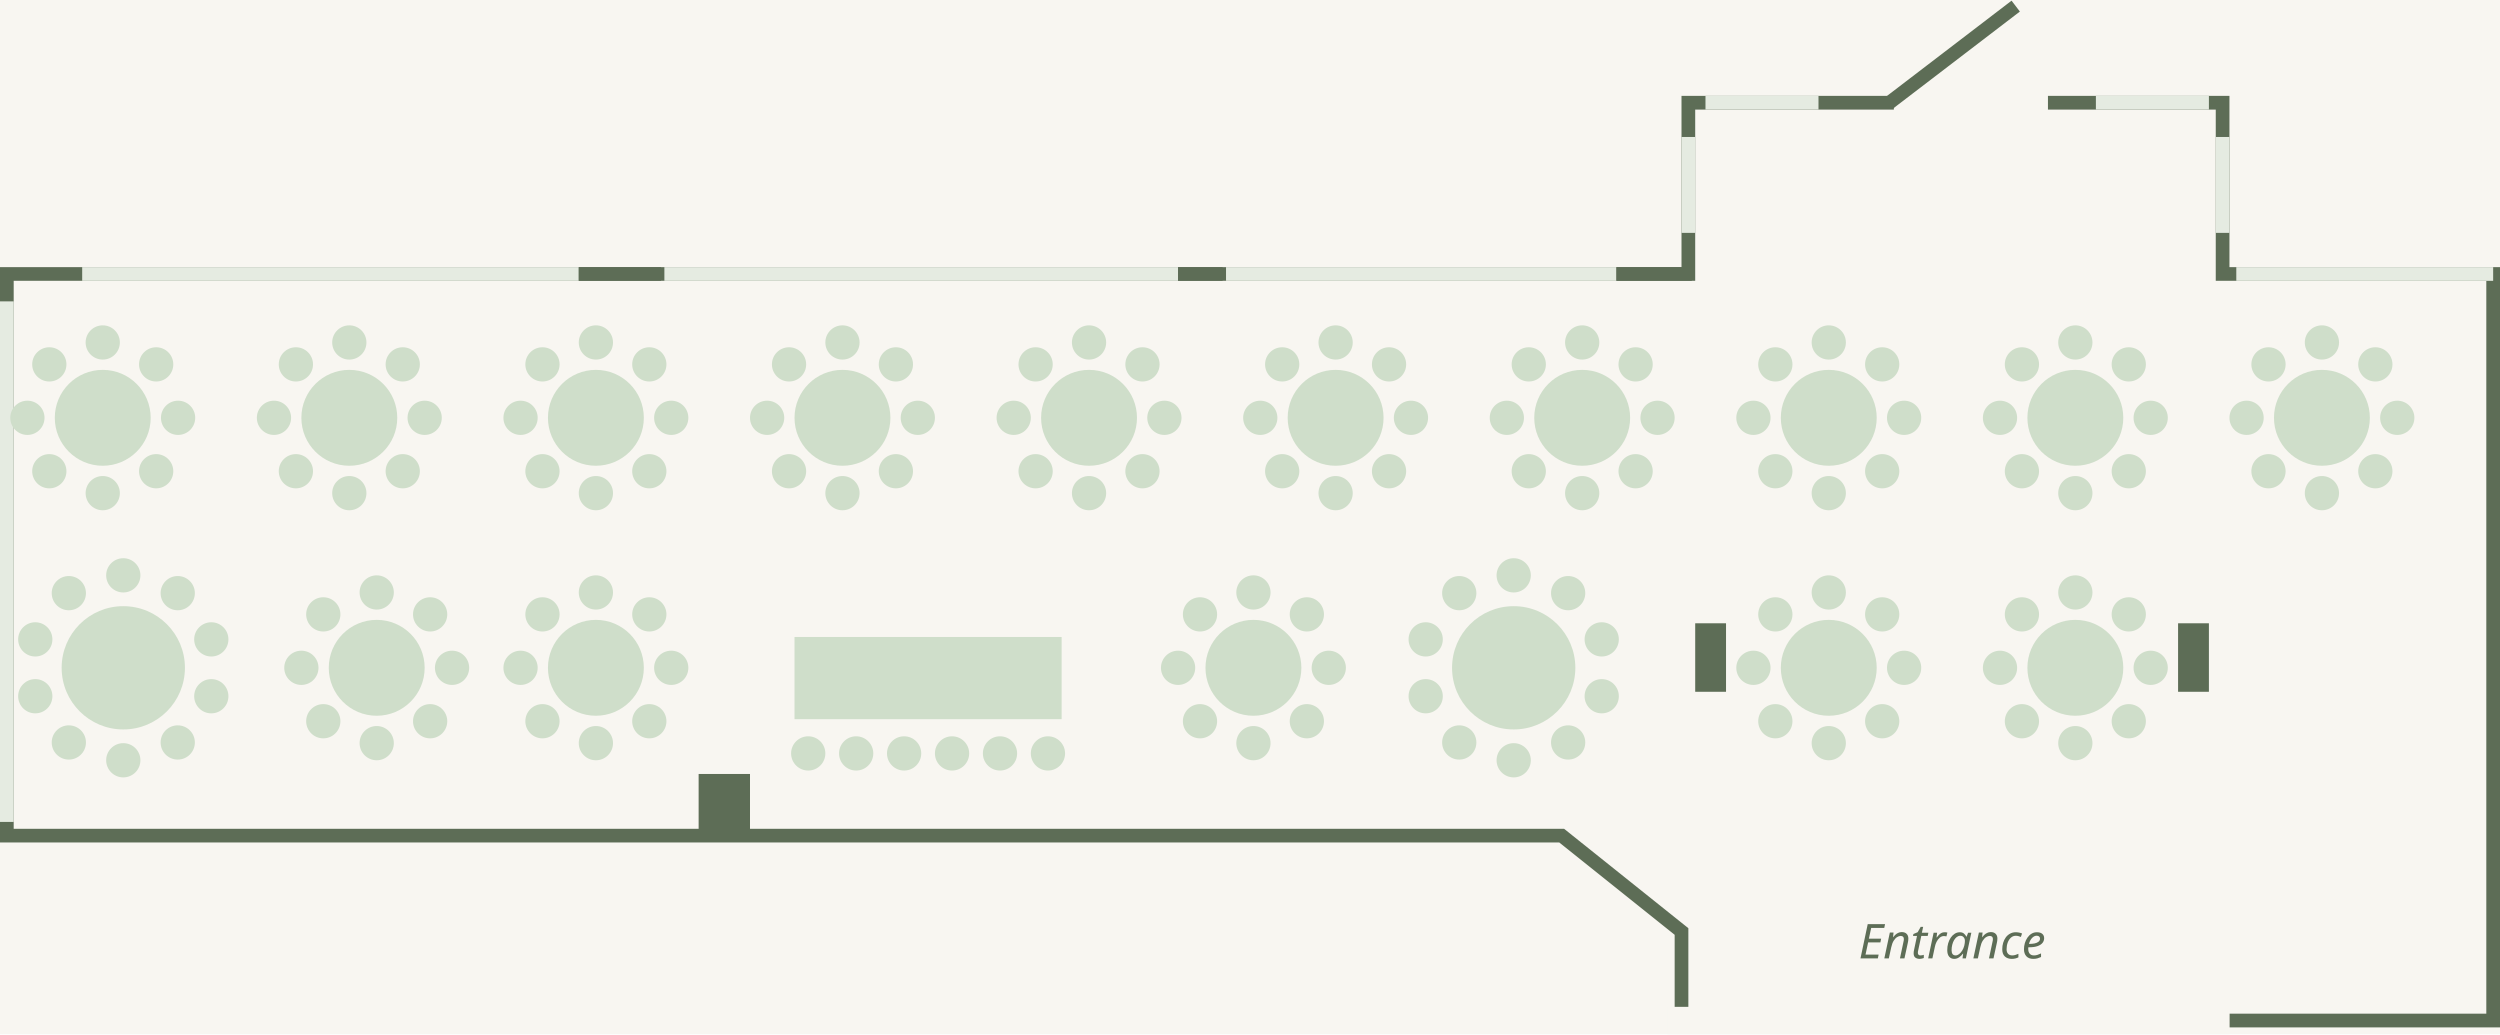
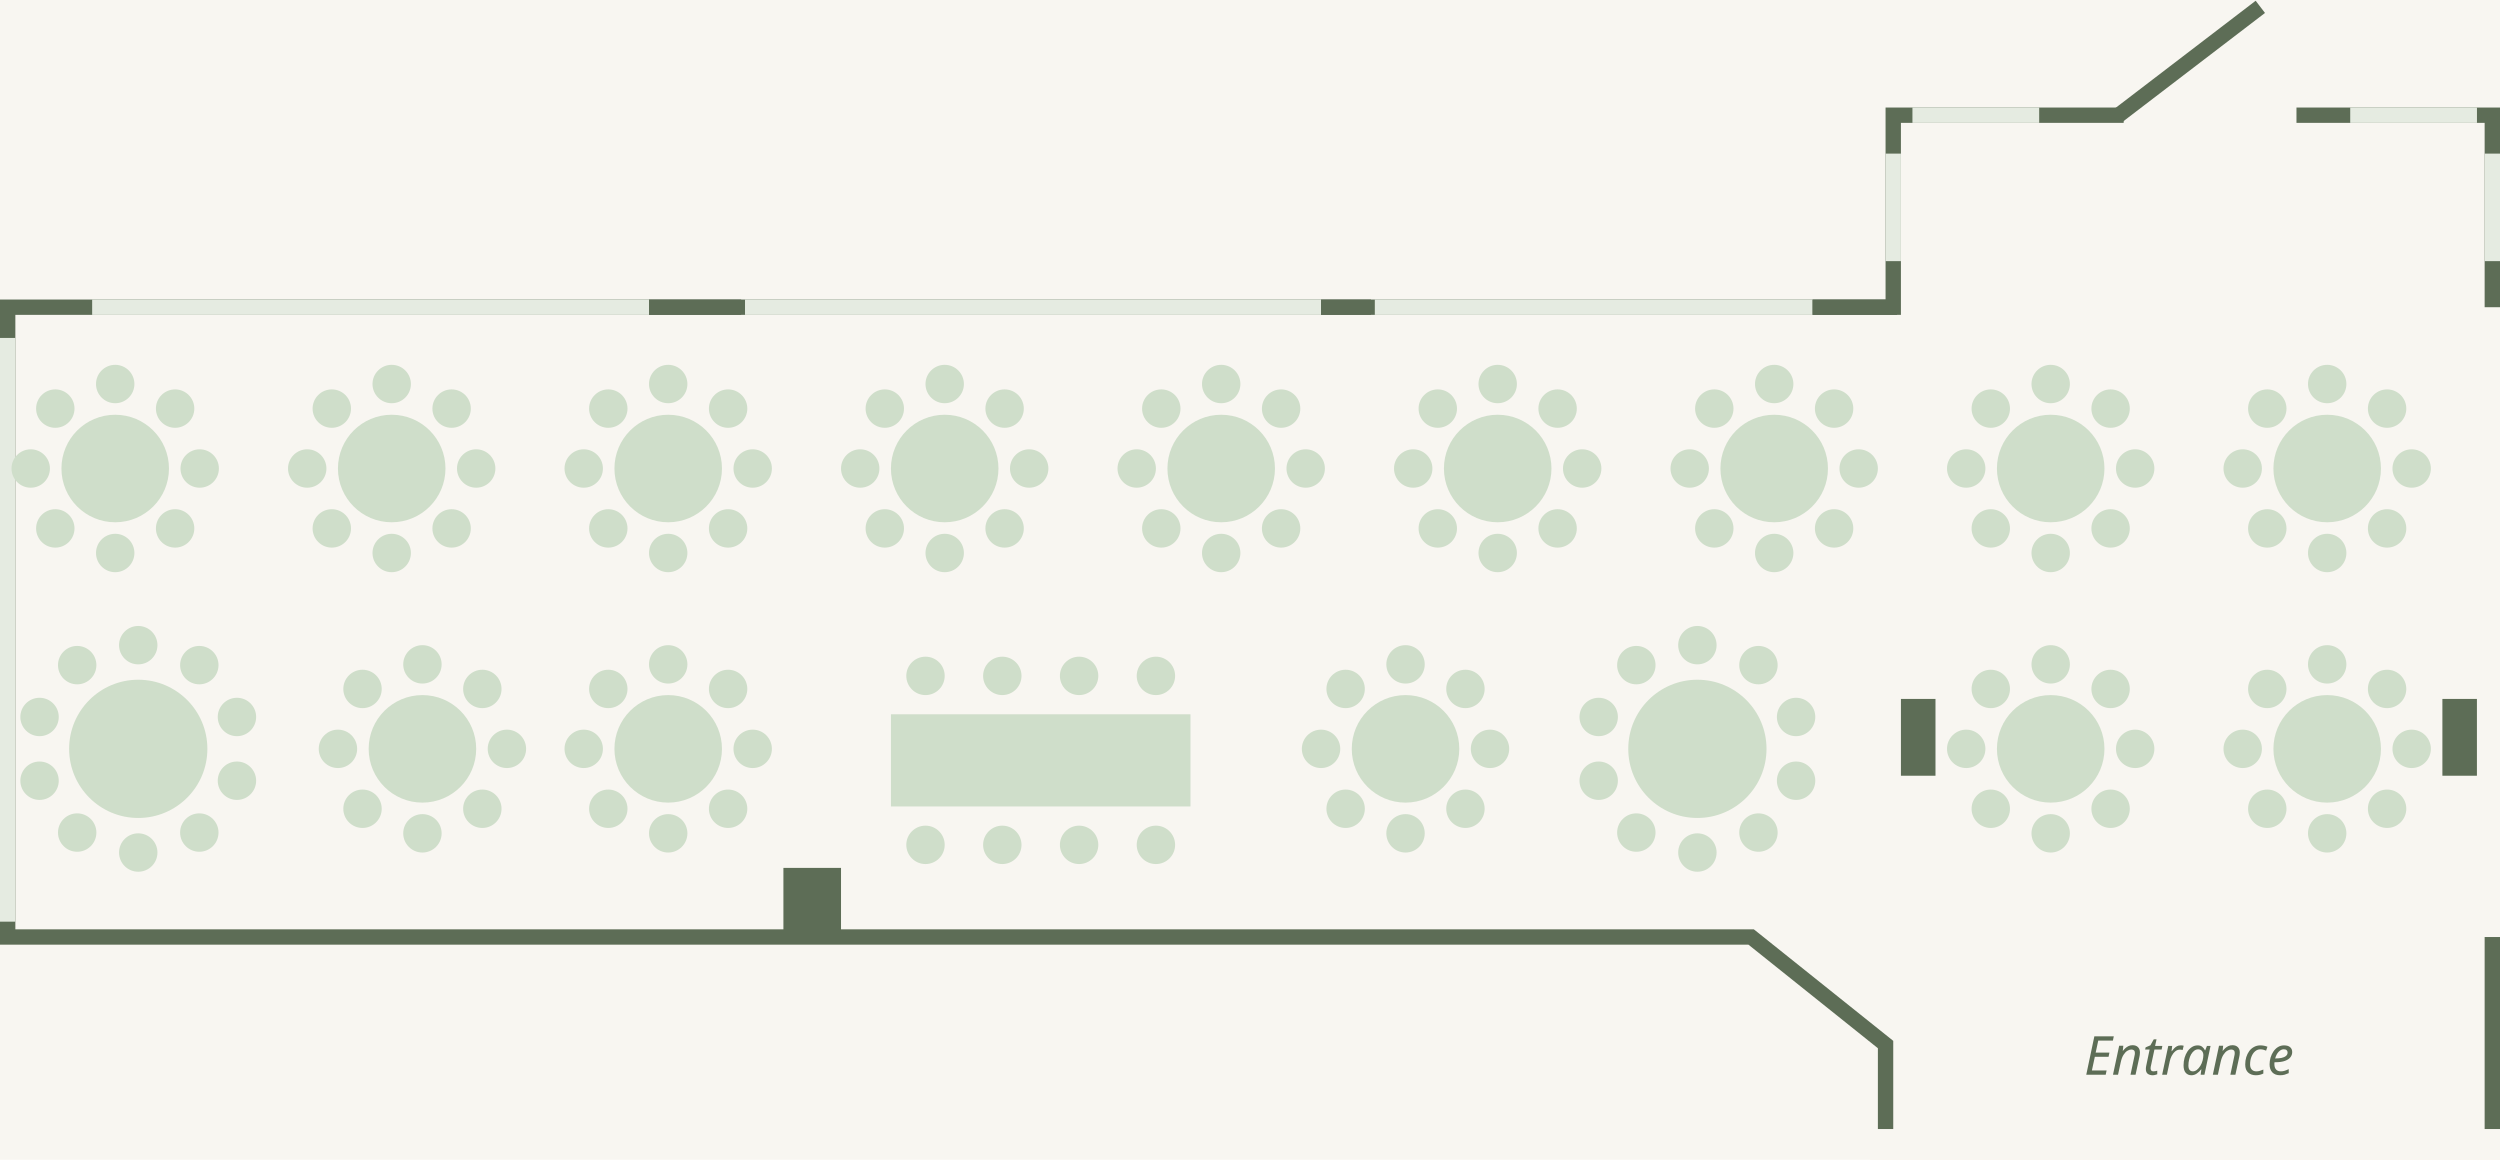
- <svg xmlns="http://www.w3.org/2000/svg" width="730" height="302" viewBox="0 0 730 302">
+ <svg xmlns="http://www.w3.org/2000/svg" width="651" height="302" viewBox="0 0 651 302">
  <rect width="100%" height="100%" fill="#F8F6F1" />
-   <path d="M 2,80 H 493 V 30 H 649 V 80 H 728 V 298 H 491 V 272 L 456,244 H 2 Z" fill="none" stroke="#5D6D56" stroke-width="4" stroke-linejoin="miter" />
+   <path d="M 2,80 H 493 V 30 H 649 V 80 298 H 491 V 272 L 456,244 H 2 Z" fill="none" stroke="#5D6D56" stroke-width="4" stroke-linejoin="miter" />
  <rect x="0" y="88" width="4" height="152" fill="#E5EBE1" />
  <rect x="24" y="78" width="145" height="4" fill="#E5EBE1" />
  <rect x="169" y="78" width="24" height="4" fill="#5D6D56" />
  <rect x="194" y="78" width="150" height="4" fill="#E5EBE1" />
  <rect x="344" y="78" width="13" height="4" fill="#5D6D56" />
  <rect x="358" y="78" width="114" height="4" fill="#E5EBE1" />
  <rect x="472" y="78" width="22" height="4" fill="#5D6D56" />
  <rect x="498" y="28" width="33" height="4" fill="#E5EBE1" />
  <rect x="553" y="27" width="45" height="6" fill="#F8F6F1" />
  <rect x="612" y="28" width="33" height="4" fill="#E5EBE1" />
  <rect x="647" y="40" width="4" height="28" fill="#E5EBE1" />
  <rect x="491" y="40" width="4" height="28" fill="#E5EBE1" />
-   <rect x="653" y="78" width="75" height="4" fill="#E5EBE1" />
  <rect x="204" y="226" width="15" height="17" fill="#5D6D56" />
  <rect x="495" y="182" width="9" height="20" fill="#5D6D56" />
  <rect x="636" y="182" width="9" height="20" fill="#5D6D56" />
  <line x1="553" y1="29" x2="587" y2="3" stroke="#5D6D56" stroke-width="4" stroke-linecap="square" />
  <g class="round-table" id="top-round-table-1">
    <circle id="table-1-seat-1" cx="30.0" cy="100.0" r="5" fill="#CFDECA" stroke="none" stroke-width="0" />
    <circle id="table-1-seat-2" cx="45.6" cy="106.4" r="5" fill="#CFDECA" stroke="none" stroke-width="0" />
    <circle id="table-1-seat-3" cx="52.0" cy="122.0" r="5" fill="#CFDECA" stroke="none" stroke-width="0" />
    <circle id="table-1-seat-4" cx="45.6" cy="137.6" r="5" fill="#CFDECA" stroke="none" stroke-width="0" />
    <circle id="table-1-seat-5" cx="30.0" cy="144.0" r="5" fill="#CFDECA" stroke="none" stroke-width="0" />
    <circle id="table-1-seat-6" cx="14.4" cy="137.6" r="5" fill="#CFDECA" stroke="none" stroke-width="0" />
    <circle id="table-1-seat-7" cx="8.0" cy="122.0" r="5" fill="#CFDECA" stroke="none" stroke-width="0" />
    <circle id="table-1-seat-8" cx="14.4" cy="106.4" r="5" fill="#CFDECA" stroke="none" stroke-width="0" />
    <circle cx="30.0" cy="122.0" r="14" fill="#CFDECA" stroke="none" stroke-width="0" />
  </g>
  <g class="round-table" id="top-round-table-3">
    <circle id="table-3-seat-1" cx="102" cy="100" r="5" fill="#CFDECA" stroke="none" stroke-width="0" />
    <circle id="table-3-seat-2" cx="117.6" cy="106.4" r="5" fill="#CFDECA" stroke="none" stroke-width="0" />
    <circle id="table-3-seat-3" cx="124" cy="122" r="5" fill="#CFDECA" stroke="none" stroke-width="0" />
    <circle id="table-3-seat-4" cx="117.6" cy="137.6" r="5" fill="#CFDECA" stroke="none" stroke-width="0" />
    <circle id="table-3-seat-5" cx="102" cy="144" r="5" fill="#CFDECA" stroke="none" stroke-width="0" />
    <circle id="table-3-seat-6" cx="86.4" cy="137.6" r="5" fill="#CFDECA" stroke="none" stroke-width="0" />
    <circle id="table-3-seat-7" cx="80" cy="122" r="5" fill="#CFDECA" stroke="none" stroke-width="0" />
    <circle id="table-3-seat-8" cx="86.4" cy="106.4" r="5" fill="#CFDECA" stroke="none" stroke-width="0" />
    <circle cx="102" cy="122" r="14" fill="#CFDECA" stroke="none" stroke-width="0" />
  </g>
  <g class="round-table" id="top-round-table-5">
    <circle id="table-5-seat-1" cx="174" cy="100" r="5" fill="#CFDECA" stroke="none" stroke-width="0" />
    <circle id="table-5-seat-2" cx="189.6" cy="106.4" r="5" fill="#CFDECA" stroke="none" stroke-width="0" />
    <circle id="table-5-seat-3" cx="196" cy="122" r="5" fill="#CFDECA" stroke="none" stroke-width="0" />
    <circle id="table-5-seat-4" cx="189.6" cy="137.6" r="5" fill="#CFDECA" stroke="none" stroke-width="0" />
    <circle id="table-5-seat-5" cx="174" cy="144" r="5" fill="#CFDECA" stroke="none" stroke-width="0" />
    <circle id="table-5-seat-6" cx="158.4" cy="137.6" r="5" fill="#CFDECA" stroke="none" stroke-width="0" />
    <circle id="table-5-seat-7" cx="152" cy="122" r="5" fill="#CFDECA" stroke="none" stroke-width="0" />
    <circle id="table-5-seat-8" cx="158.4" cy="106.4" r="5" fill="#CFDECA" stroke="none" stroke-width="0" />
    <circle cx="174" cy="122" r="14" fill="#CFDECA" stroke="none" stroke-width="0" />
  </g>
  <g class="round-table" id="top-round-table-7">
    <circle id="table-7-seat-1" cx="246" cy="100" r="5" fill="#CFDECA" stroke="none" stroke-width="0" />
    <circle id="table-7-seat-2" cx="261.6" cy="106.4" r="5" fill="#CFDECA" stroke="none" stroke-width="0" />
    <circle id="table-7-seat-3" cx="268" cy="122" r="5" fill="#CFDECA" stroke="none" stroke-width="0" />
    <circle id="table-7-seat-4" cx="261.6" cy="137.6" r="5" fill="#CFDECA" stroke="none" stroke-width="0" />
    <circle id="table-7-seat-5" cx="246" cy="144" r="5" fill="#CFDECA" stroke="none" stroke-width="0" />
    <circle id="table-7-seat-6" cx="230.4" cy="137.6" r="5" fill="#CFDECA" stroke="none" stroke-width="0" />
    <circle id="table-7-seat-7" cx="224" cy="122" r="5" fill="#CFDECA" stroke="none" stroke-width="0" />
    <circle id="table-7-seat-8" cx="230.4" cy="106.4" r="5" fill="#CFDECA" stroke="none" stroke-width="0" />
    <circle cx="246" cy="122" r="14" fill="#CFDECA" stroke="none" stroke-width="0" />
  </g>
  <g class="round-table" id="top-round-table-8">
    <circle id="table-8-seat-1" cx="318" cy="100" r="5" fill="#CFDECA" stroke="none" stroke-width="0" />
    <circle id="table-8-seat-2" cx="333.6" cy="106.4" r="5" fill="#CFDECA" stroke="none" stroke-width="0" />
    <circle id="table-8-seat-3" cx="340" cy="122" r="5" fill="#CFDECA" stroke="none" stroke-width="0" />
    <circle id="table-8-seat-4" cx="333.6" cy="137.6" r="5" fill="#CFDECA" stroke="none" stroke-width="0" />
    <circle id="table-8-seat-5" cx="318" cy="144" r="5" fill="#CFDECA" stroke="none" stroke-width="0" />
    <circle id="table-8-seat-6" cx="302.4" cy="137.6" r="5" fill="#CFDECA" stroke="none" stroke-width="0" />
    <circle id="table-8-seat-7" cx="296" cy="122" r="5" fill="#CFDECA" stroke="none" stroke-width="0" />
    <circle id="table-8-seat-8" cx="302.4" cy="106.4" r="5" fill="#CFDECA" stroke="none" stroke-width="0" />
    <circle cx="318" cy="122" r="14" fill="#CFDECA" stroke="none" stroke-width="0" />
  </g>
  <g class="round-table" id="top-round-table-10">
    <circle id="table-10-seat-1" cx="390" cy="100" r="5" fill="#CFDECA" stroke="none" stroke-width="0" />
    <circle id="table-10-seat-2" cx="405.6" cy="106.4" r="5" fill="#CFDECA" stroke="none" stroke-width="0" />
    <circle id="table-10-seat-3" cx="412" cy="122" r="5" fill="#CFDECA" stroke="none" stroke-width="0" />
    <circle id="table-10-seat-4" cx="405.6" cy="137.6" r="5" fill="#CFDECA" stroke="none" stroke-width="0" />
    <circle id="table-10-seat-5" cx="390" cy="144" r="5" fill="#CFDECA" stroke="none" stroke-width="0" />
    <circle id="table-10-seat-6" cx="374.4" cy="137.6" r="5" fill="#CFDECA" stroke="none" stroke-width="0" />
    <circle id="table-10-seat-7" cx="368" cy="122" r="5" fill="#CFDECA" stroke="none" stroke-width="0" />
    <circle id="table-10-seat-8" cx="374.4" cy="106.4" r="5" fill="#CFDECA" stroke="none" stroke-width="0" />
    <circle cx="390" cy="122" r="14" fill="#CFDECA" stroke="none" stroke-width="0" />
  </g>
  <g class="round-table" id="top-round-table-12">
    <circle id="table-12-seat-1" cx="462" cy="100" r="5" fill="#CFDECA" stroke="none" stroke-width="0" />
    <circle id="table-12-seat-2" cx="477.6" cy="106.4" r="5" fill="#CFDECA" stroke="none" stroke-width="0" />
    <circle id="table-12-seat-3" cx="484" cy="122" r="5" fill="#CFDECA" stroke="none" stroke-width="0" />
    <circle id="table-12-seat-4" cx="477.6" cy="137.6" r="5" fill="#CFDECA" stroke="none" stroke-width="0" />
    <circle id="table-12-seat-5" cx="462" cy="144" r="5" fill="#CFDECA" stroke="none" stroke-width="0" />
    <circle id="table-12-seat-6" cx="446.4" cy="137.6" r="5" fill="#CFDECA" stroke="none" stroke-width="0" />
    <circle id="table-12-seat-7" cx="440" cy="122" r="5" fill="#CFDECA" stroke="none" stroke-width="0" />
    <circle id="table-12-seat-8" cx="446.4" cy="106.4" r="5" fill="#CFDECA" stroke="none" stroke-width="0" />
    <circle cx="462" cy="122" r="14" fill="#CFDECA" stroke="none" stroke-width="0" />
  </g>
  <g class="round-table" id="top-round-table-14">
    <circle id="table-14-seat-1" cx="534" cy="100" r="5" fill="#CFDECA" stroke="none" stroke-width="0" />
    <circle id="table-14-seat-2" cx="549.6" cy="106.4" r="5" fill="#CFDECA" stroke="none" stroke-width="0" />
    <circle id="table-14-seat-3" cx="556" cy="122" r="5" fill="#CFDECA" stroke="none" stroke-width="0" />
    <circle id="table-14-seat-4" cx="549.6" cy="137.6" r="5" fill="#CFDECA" stroke="none" stroke-width="0" />
    <circle id="table-14-seat-5" cx="534" cy="144" r="5" fill="#CFDECA" stroke="none" stroke-width="0" />
    <circle id="table-14-seat-6" cx="518.4" cy="137.6" r="5" fill="#CFDECA" stroke="none" stroke-width="0" />
    <circle id="table-14-seat-7" cx="512" cy="122" r="5" fill="#CFDECA" stroke="none" stroke-width="0" />
    <circle id="table-14-seat-8" cx="518.4" cy="106.4" r="5" fill="#CFDECA" stroke="none" stroke-width="0" />
    <circle cx="534" cy="122" r="14" fill="#CFDECA" stroke="none" stroke-width="0" />
  </g>
  <g class="round-table" id="top-round-table-16">
    <circle id="table-16-seat-1" cx="606" cy="100" r="5" fill="#CFDECA" stroke="none" stroke-width="0" />
    <circle id="table-16-seat-2" cx="621.6" cy="106.4" r="5" fill="#CFDECA" stroke="none" stroke-width="0" />
    <circle id="table-16-seat-3" cx="628" cy="122" r="5" fill="#CFDECA" stroke="none" stroke-width="0" />
    <circle id="table-16-seat-4" cx="621.6" cy="137.6" r="5" fill="#CFDECA" stroke="none" stroke-width="0" />
    <circle id="table-16-seat-5" cx="606" cy="144" r="5" fill="#CFDECA" stroke="none" stroke-width="0" />
    <circle id="table-16-seat-6" cx="590.4" cy="137.6" r="5" fill="#CFDECA" stroke="none" stroke-width="0" />
    <circle id="table-16-seat-7" cx="584" cy="122" r="5" fill="#CFDECA" stroke="none" stroke-width="0" />
    <circle id="table-16-seat-8" cx="590.4" cy="106.4" r="5" fill="#CFDECA" stroke="none" stroke-width="0" />
    <circle cx="606" cy="122" r="14" fill="#CFDECA" stroke="none" stroke-width="0" />
  </g>
-   <g class="round-table" id="top-round-table-17">
-     <circle id="table-17-seat-1" cx="678" cy="100" r="5" fill="#CFDECA" stroke="none" stroke-width="0" />
-     <circle id="table-17-seat-2" cx="693.6" cy="106.4" r="5" fill="#CFDECA" stroke="none" stroke-width="0" />
-     <circle id="table-17-seat-3" cx="700" cy="122" r="5" fill="#CFDECA" stroke="none" stroke-width="0" />
-     <circle id="table-17-seat-4" cx="693.6" cy="137.6" r="5" fill="#CFDECA" stroke="none" stroke-width="0" />
-     <circle id="table-17-seat-5" cx="678" cy="144" r="5" fill="#CFDECA" stroke="none" stroke-width="0" />
-     <circle id="table-17-seat-6" cx="662.4" cy="137.6" r="5" fill="#CFDECA" stroke="none" stroke-width="0" />
-     <circle id="table-17-seat-7" cx="656" cy="122" r="5" fill="#CFDECA" stroke="none" stroke-width="0" />
-     <circle id="table-17-seat-8" cx="662.4" cy="106.4" r="5" fill="#CFDECA" stroke="none" stroke-width="0" />
-     <circle cx="678" cy="122" r="14" fill="#CFDECA" stroke="none" stroke-width="0" />
-   </g>
  <g class="round-table" id="bottom-large-round-table-2">
    <circle id="table-2-seat-1" cx="36" cy="168" r="5" fill="#CFDECA" stroke="none" stroke-width="0" />
    <circle id="table-2-seat-2" cx="51.9" cy="173.2" r="5" fill="#CFDECA" stroke="none" stroke-width="0" />
    <circle id="table-2-seat-3" cx="61.7" cy="186.7" r="5" fill="#CFDECA" stroke="none" stroke-width="0" />
    <circle id="table-2-seat-4" cx="61.7" cy="203.3" r="5" fill="#CFDECA" stroke="none" stroke-width="0" />
    <circle id="table-2-seat-5" cx="51.9" cy="216.8" r="5" fill="#CFDECA" stroke="none" stroke-width="0" />
    <circle id="table-2-seat-6" cx="36" cy="222" r="5" fill="#CFDECA" stroke="none" stroke-width="0" />
    <circle id="table-2-seat-7" cx="20.1" cy="216.8" r="5" fill="#CFDECA" stroke="none" stroke-width="0" />
    <circle id="table-2-seat-8" cx="10.3" cy="203.3" r="5" fill="#CFDECA" stroke="none" stroke-width="0" />
    <circle id="table-2-seat-9" cx="10.3" cy="186.7" r="5" fill="#CFDECA" stroke="none" stroke-width="0" />
    <circle id="table-2-seat-10" cx="20.1" cy="173.2" r="5" fill="#CFDECA" stroke="none" stroke-width="0" />
    <circle cx="36" cy="195" r="18" fill="#CFDECA" stroke="none" stroke-width="0" />
  </g>
  <g class="round-table" id="bottom-small-round-table-4">
    <circle id="table-4-seat-1" cx="110" cy="173" r="5" fill="#CFDECA" stroke="none" stroke-width="0" />
    <circle id="table-4-seat-2" cx="125.6" cy="179.4" r="5" fill="#CFDECA" stroke="none" stroke-width="0" />
    <circle id="table-4-seat-3" cx="132" cy="195" r="5" fill="#CFDECA" stroke="none" stroke-width="0" />
    <circle id="table-4-seat-4" cx="125.6" cy="210.6" r="5" fill="#CFDECA" stroke="none" stroke-width="0" />
    <circle id="table-4-seat-5" cx="110" cy="217" r="5" fill="#CFDECA" stroke="none" stroke-width="0" />
    <circle id="table-4-seat-6" cx="94.4" cy="210.6" r="5" fill="#CFDECA" stroke="none" stroke-width="0" />
    <circle id="table-4-seat-7" cx="88" cy="195" r="5" fill="#CFDECA" stroke="none" stroke-width="0" />
    <circle id="table-4-seat-8" cx="94.4" cy="179.4" r="5" fill="#CFDECA" stroke="none" stroke-width="0" />
    <circle cx="110" cy="195" r="14" fill="#CFDECA" stroke="none" stroke-width="0" />
  </g>
  <g class="round-table" id="bottom-small-round-table-6">
    <circle id="table-6-seat-1" cx="174" cy="173" r="5" fill="#CFDECA" stroke="none" stroke-width="0" />
    <circle id="table-6-seat-2" cx="189.6" cy="179.4" r="5" fill="#CFDECA" stroke="none" stroke-width="0" />
    <circle id="table-6-seat-3" cx="196" cy="195" r="5" fill="#CFDECA" stroke="none" stroke-width="0" />
    <circle id="table-6-seat-4" cx="189.6" cy="210.6" r="5" fill="#CFDECA" stroke="none" stroke-width="0" />
    <circle id="table-6-seat-5" cx="174" cy="217" r="5" fill="#CFDECA" stroke="none" stroke-width="0" />
    <circle id="table-6-seat-6" cx="158.4" cy="210.6" r="5" fill="#CFDECA" stroke="none" stroke-width="0" />
    <circle id="table-6-seat-7" cx="152" cy="195" r="5" fill="#CFDECA" stroke="none" stroke-width="0" />
    <circle id="table-6-seat-8" cx="158.4" cy="179.4" r="5" fill="#CFDECA" stroke="none" stroke-width="0" />
    <circle cx="174" cy="195" r="14" fill="#CFDECA" stroke="none" stroke-width="0" />
  </g>
  <g class="round-table" id="bottom-small-round-table-9">
    <circle id="table-9-seat-1" cx="366" cy="173" r="5" fill="#CFDECA" stroke="none" stroke-width="0" />
    <circle id="table-9-seat-2" cx="381.6" cy="179.4" r="5" fill="#CFDECA" stroke="none" stroke-width="0" />
    <circle id="table-9-seat-3" cx="388" cy="195" r="5" fill="#CFDECA" stroke="none" stroke-width="0" />
    <circle id="table-9-seat-4" cx="381.6" cy="210.6" r="5" fill="#CFDECA" stroke="none" stroke-width="0" />
    <circle id="table-9-seat-5" cx="366" cy="217" r="5" fill="#CFDECA" stroke="none" stroke-width="0" />
    <circle id="table-9-seat-6" cx="350.4" cy="210.6" r="5" fill="#CFDECA" stroke="none" stroke-width="0" />
    <circle id="table-9-seat-7" cx="344" cy="195" r="5" fill="#CFDECA" stroke="none" stroke-width="0" />
    <circle id="table-9-seat-8" cx="350.4" cy="179.4" r="5" fill="#CFDECA" stroke="none" stroke-width="0" />
    <circle cx="366" cy="195" r="14" fill="#CFDECA" stroke="none" stroke-width="0" />
  </g>
  <g class="round-table" id="bottom-large-round-table-11">
    <circle id="table-11-seat-1" cx="442" cy="168" r="5" fill="#CFDECA" stroke="none" stroke-width="0" />
    <circle id="table-11-seat-2" cx="457.9" cy="173.2" r="5" fill="#CFDECA" stroke="none" stroke-width="0" />
    <circle id="table-11-seat-3" cx="467.7" cy="186.7" r="5" fill="#CFDECA" stroke="none" stroke-width="0" />
    <circle id="table-11-seat-4" cx="467.7" cy="203.3" r="5" fill="#CFDECA" stroke="none" stroke-width="0" />
    <circle id="table-11-seat-5" cx="457.9" cy="216.8" r="5" fill="#CFDECA" stroke="none" stroke-width="0" />
    <circle id="table-11-seat-6" cx="442" cy="222" r="5" fill="#CFDECA" stroke="none" stroke-width="0" />
    <circle id="table-11-seat-7" cx="426.1" cy="216.8" r="5" fill="#CFDECA" stroke="none" stroke-width="0" />
    <circle id="table-11-seat-8" cx="416.3" cy="203.3" r="5" fill="#CFDECA" stroke="none" stroke-width="0" />
    <circle id="table-11-seat-9" cx="416.3" cy="186.7" r="5" fill="#CFDECA" stroke="none" stroke-width="0" />
    <circle id="table-11-seat-10" cx="426.1" cy="173.2" r="5" fill="#CFDECA" stroke="none" stroke-width="0" />
    <circle cx="442" cy="195" r="18" fill="#CFDECA" stroke="none" stroke-width="0" />
  </g>
  <g class="round-table" id="bottom-small-round-table-13">
    <circle id="table-13-seat-1" cx="534" cy="173" r="5" fill="#CFDECA" stroke="none" stroke-width="0" />
    <circle id="table-13-seat-2" cx="549.6" cy="179.4" r="5" fill="#CFDECA" stroke="none" stroke-width="0" />
    <circle id="table-13-seat-3" cx="556" cy="195" r="5" fill="#CFDECA" stroke="none" stroke-width="0" />
    <circle id="table-13-seat-4" cx="549.6" cy="210.6" r="5" fill="#CFDECA" stroke="none" stroke-width="0" />
    <circle id="table-13-seat-5" cx="534" cy="217" r="5" fill="#CFDECA" stroke="none" stroke-width="0" />
    <circle id="table-13-seat-6" cx="518.4" cy="210.6" r="5" fill="#CFDECA" stroke="none" stroke-width="0" />
    <circle id="table-13-seat-7" cx="512" cy="195" r="5" fill="#CFDECA" stroke="none" stroke-width="0" />
    <circle id="table-13-seat-8" cx="518.4" cy="179.4" r="5" fill="#CFDECA" stroke="none" stroke-width="0" />
    <circle cx="534" cy="195" r="14" fill="#CFDECA" stroke="none" stroke-width="0" />
  </g>
  <g class="round-table" id="bottom-small-round-table-15">
    <circle id="table-15-seat-1" cx="606" cy="173" r="5" fill="#CFDECA" stroke="none" stroke-width="0" />
    <circle id="table-15-seat-2" cx="621.6" cy="179.4" r="5" fill="#CFDECA" stroke="none" stroke-width="0" />
    <circle id="table-15-seat-3" cx="628" cy="195" r="5" fill="#CFDECA" stroke="none" stroke-width="0" />
    <circle id="table-15-seat-4" cx="621.6" cy="210.6" r="5" fill="#CFDECA" stroke="none" stroke-width="0" />
    <circle id="table-15-seat-5" cx="606" cy="217" r="5" fill="#CFDECA" stroke="none" stroke-width="0" />
    <circle id="table-15-seat-6" cx="590.4" cy="210.6" r="5" fill="#CFDECA" stroke="none" stroke-width="0" />
    <circle id="table-15-seat-7" cx="584" cy="195" r="5" fill="#CFDECA" stroke="none" stroke-width="0" />
    <circle id="table-15-seat-8" cx="590.4" cy="179.4" r="5" fill="#CFDECA" stroke="none" stroke-width="0" />
    <circle cx="606" cy="195" r="14" fill="#CFDECA" stroke="none" stroke-width="0" />
  </g>
-   <g class="rectangular-table" id="rectangular-table-18">
-     <circle id="table-18-seat-1" cx="236" cy="220" r="5" fill="#CFDECA" stroke="none" stroke-width="0" />
-     <circle id="table-18-seat-2" cx="250" cy="220" r="5" fill="#CFDECA" stroke="none" stroke-width="0" />
-     <circle id="table-18-seat-3" cx="264" cy="220" r="5" fill="#CFDECA" stroke="none" stroke-width="0" />
-     <circle id="table-18-seat-4" cx="278" cy="220" r="5" fill="#CFDECA" stroke="none" stroke-width="0" />
-     <circle id="table-18-seat-5" cx="292" cy="220" r="5" fill="#CFDECA" stroke="none" stroke-width="0" />
-     <circle id="table-18-seat-6" cx="306" cy="220" r="5" fill="#CFDECA" stroke="none" stroke-width="0" />
+   <g class="rectangular-table" id="rectangular-table-17">
+     <circle id="table-17-seat-1" cx="241" cy="176" r="5" fill="#CFDECA" stroke="none" stroke-width="0" />
+     <circle id="table-17-seat-2" cx="261" cy="176" r="5" fill="#CFDECA" stroke="none" stroke-width="0" />
+     <circle id="table-17-seat-3" cx="281" cy="176" r="5" fill="#CFDECA" stroke="none" stroke-width="0" />
+     <circle id="table-17-seat-4" cx="301" cy="176" r="5" fill="#CFDECA" stroke="none" stroke-width="0" />
+     <circle id="table-17-seat-5" cx="241" cy="220" r="5" fill="#CFDECA" stroke="none" stroke-width="0" />
+     <circle id="table-17-seat-6" cx="261" cy="220" r="5" fill="#CFDECA" stroke="none" stroke-width="0" />
+     <circle id="table-17-seat-7" cx="281" cy="220" r="5" fill="#CFDECA" stroke="none" stroke-width="0" />
+     <circle id="table-17-seat-8" cx="301" cy="220" r="5" fill="#CFDECA" stroke="none" stroke-width="0" />
    <rect x="232" y="186" width="78" height="24" fill="#CFDECA" />
  </g>
  <line x1="490.952" y1="298" x2="647.048" y2="298" stroke="#F8F6F1" stroke-width="8" stroke-linecap="square" />
+   <line x1="649" y1="84" x2="649" y2="240" stroke="#F8F6F1" stroke-width="8" stroke-linecap="square" />
  <text x="570" y="275" fill="#5D6D56" font-family="sans-serif" font-size="14" font-style="italic" text-anchor="middle" dominant-baseline="middle">Entrance</text>
</svg>
